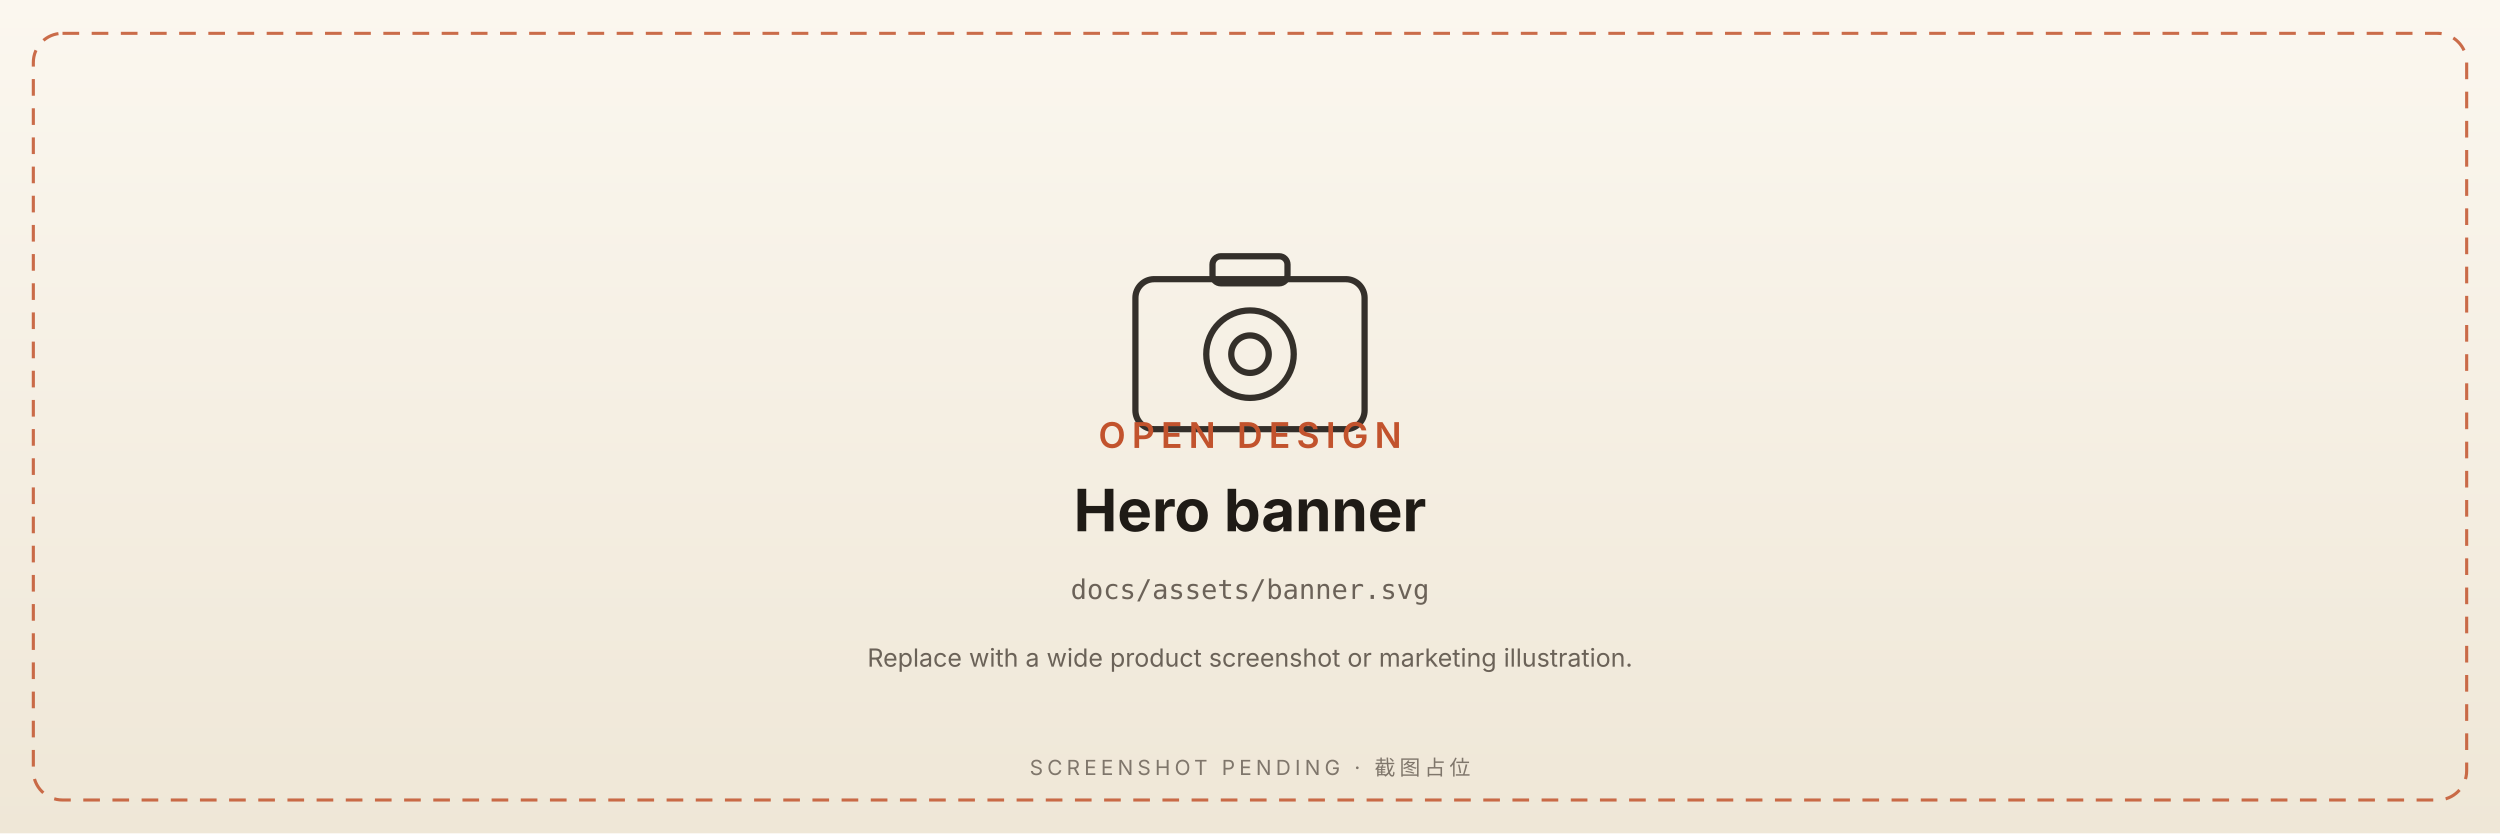
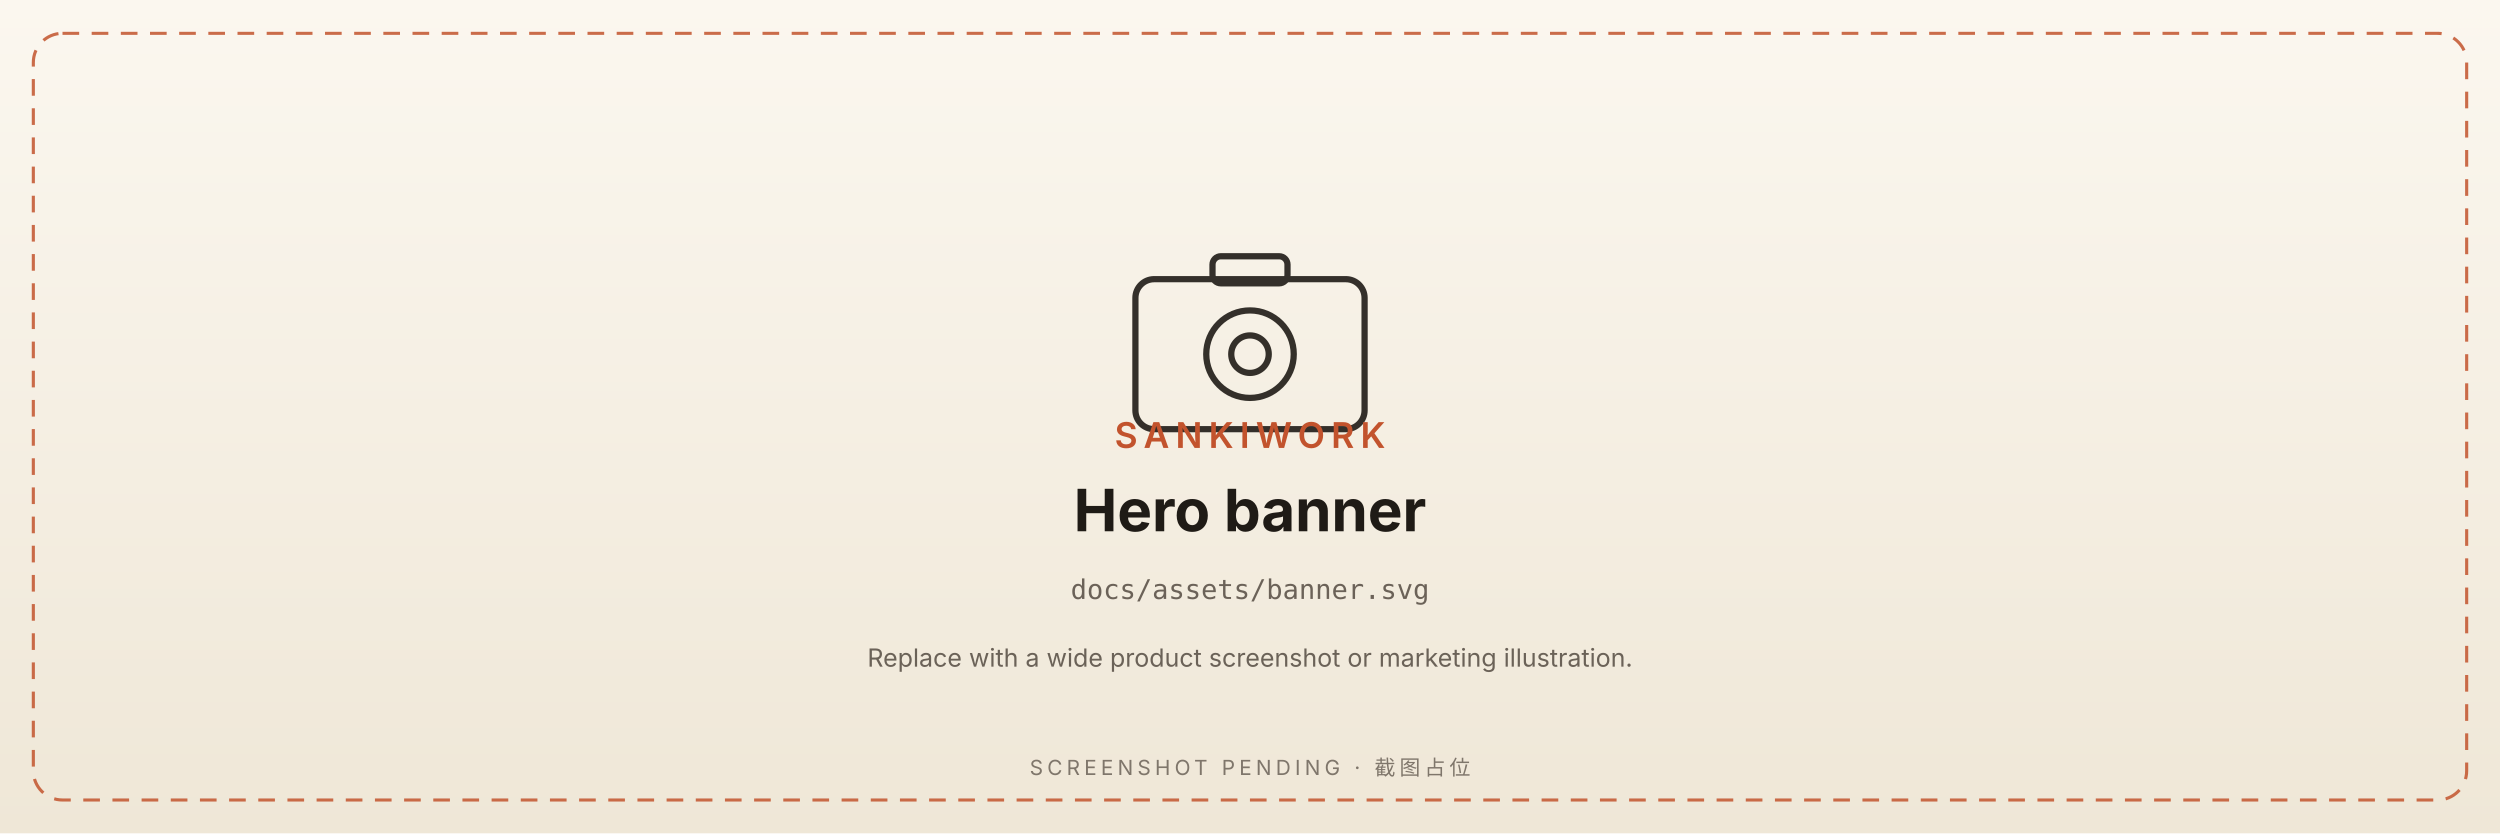
<svg xmlns="http://www.w3.org/2000/svg" viewBox="0 0 2400 800" preserveAspectRatio="xMidYMid meet" role="img" aria-label="Hero banner placeholder">
  <defs>
    <linearGradient id="bg" x1="0" y1="0" x2="0" y2="1">
      <stop offset="0%" stop-color="#FBF7EF" />
      <stop offset="100%" stop-color="#EFE7D7" />
    </linearGradient>
  </defs>
  <rect width="2400" height="800" fill="url(#bg)" />
  <rect x="32" y="32" width="2336" height="736" rx="28" ry="28" fill="none" stroke="#C2532D" stroke-width="3" stroke-dasharray="16 12" opacity="0.85" />
  <g transform="translate(1200 340)" stroke="#1F1B16" stroke-width="6" stroke-linecap="round" stroke-linejoin="round" fill="none" opacity="0.9">
    <rect x="-110" y="-72" width="220" height="144" rx="18" />
    <rect x="-36" y="-94" width="72" height="26" rx="8" />
    <circle r="42" />
    <circle r="18" />
  </g>
  <text x="1200" y="430" text-anchor="middle" font-family="ui-sans-serif, system-ui, -apple-system, 'Segoe UI', sans-serif" font-size="34" font-weight="600" letter-spacing="6" fill="#C2532D">
-     OPEN DESIGN
+     SANKIWORK
  </text>
  <text x="1200" y="510" text-anchor="middle" font-family="ui-sans-serif, system-ui, -apple-system, 'Segoe UI', sans-serif" font-size="56" font-weight="700" fill="#1F1B16">
    Hero banner
  </text>
  <text x="1200" y="575" text-anchor="middle" font-family="ui-monospace, SFMono-Regular, Menlo, Consolas, monospace" font-size="26" fill="#6B6258">
    docs/assets/banner.svg
  </text>
  <text x="1200" y="640" text-anchor="middle" font-family="ui-sans-serif, system-ui, -apple-system, 'Segoe UI', sans-serif" font-size="24" fill="#6B6258">
    Replace with a wide product screenshot or marketing illustration.
  </text>
  <text x="1200" y="744" text-anchor="middle" font-family="ui-sans-serif, system-ui, -apple-system, 'Segoe UI', sans-serif" font-size="20" letter-spacing="4" fill="#6B6258" opacity="0.85">
    SCREENSHOT PENDING · 截图占位
  </text>
</svg>
